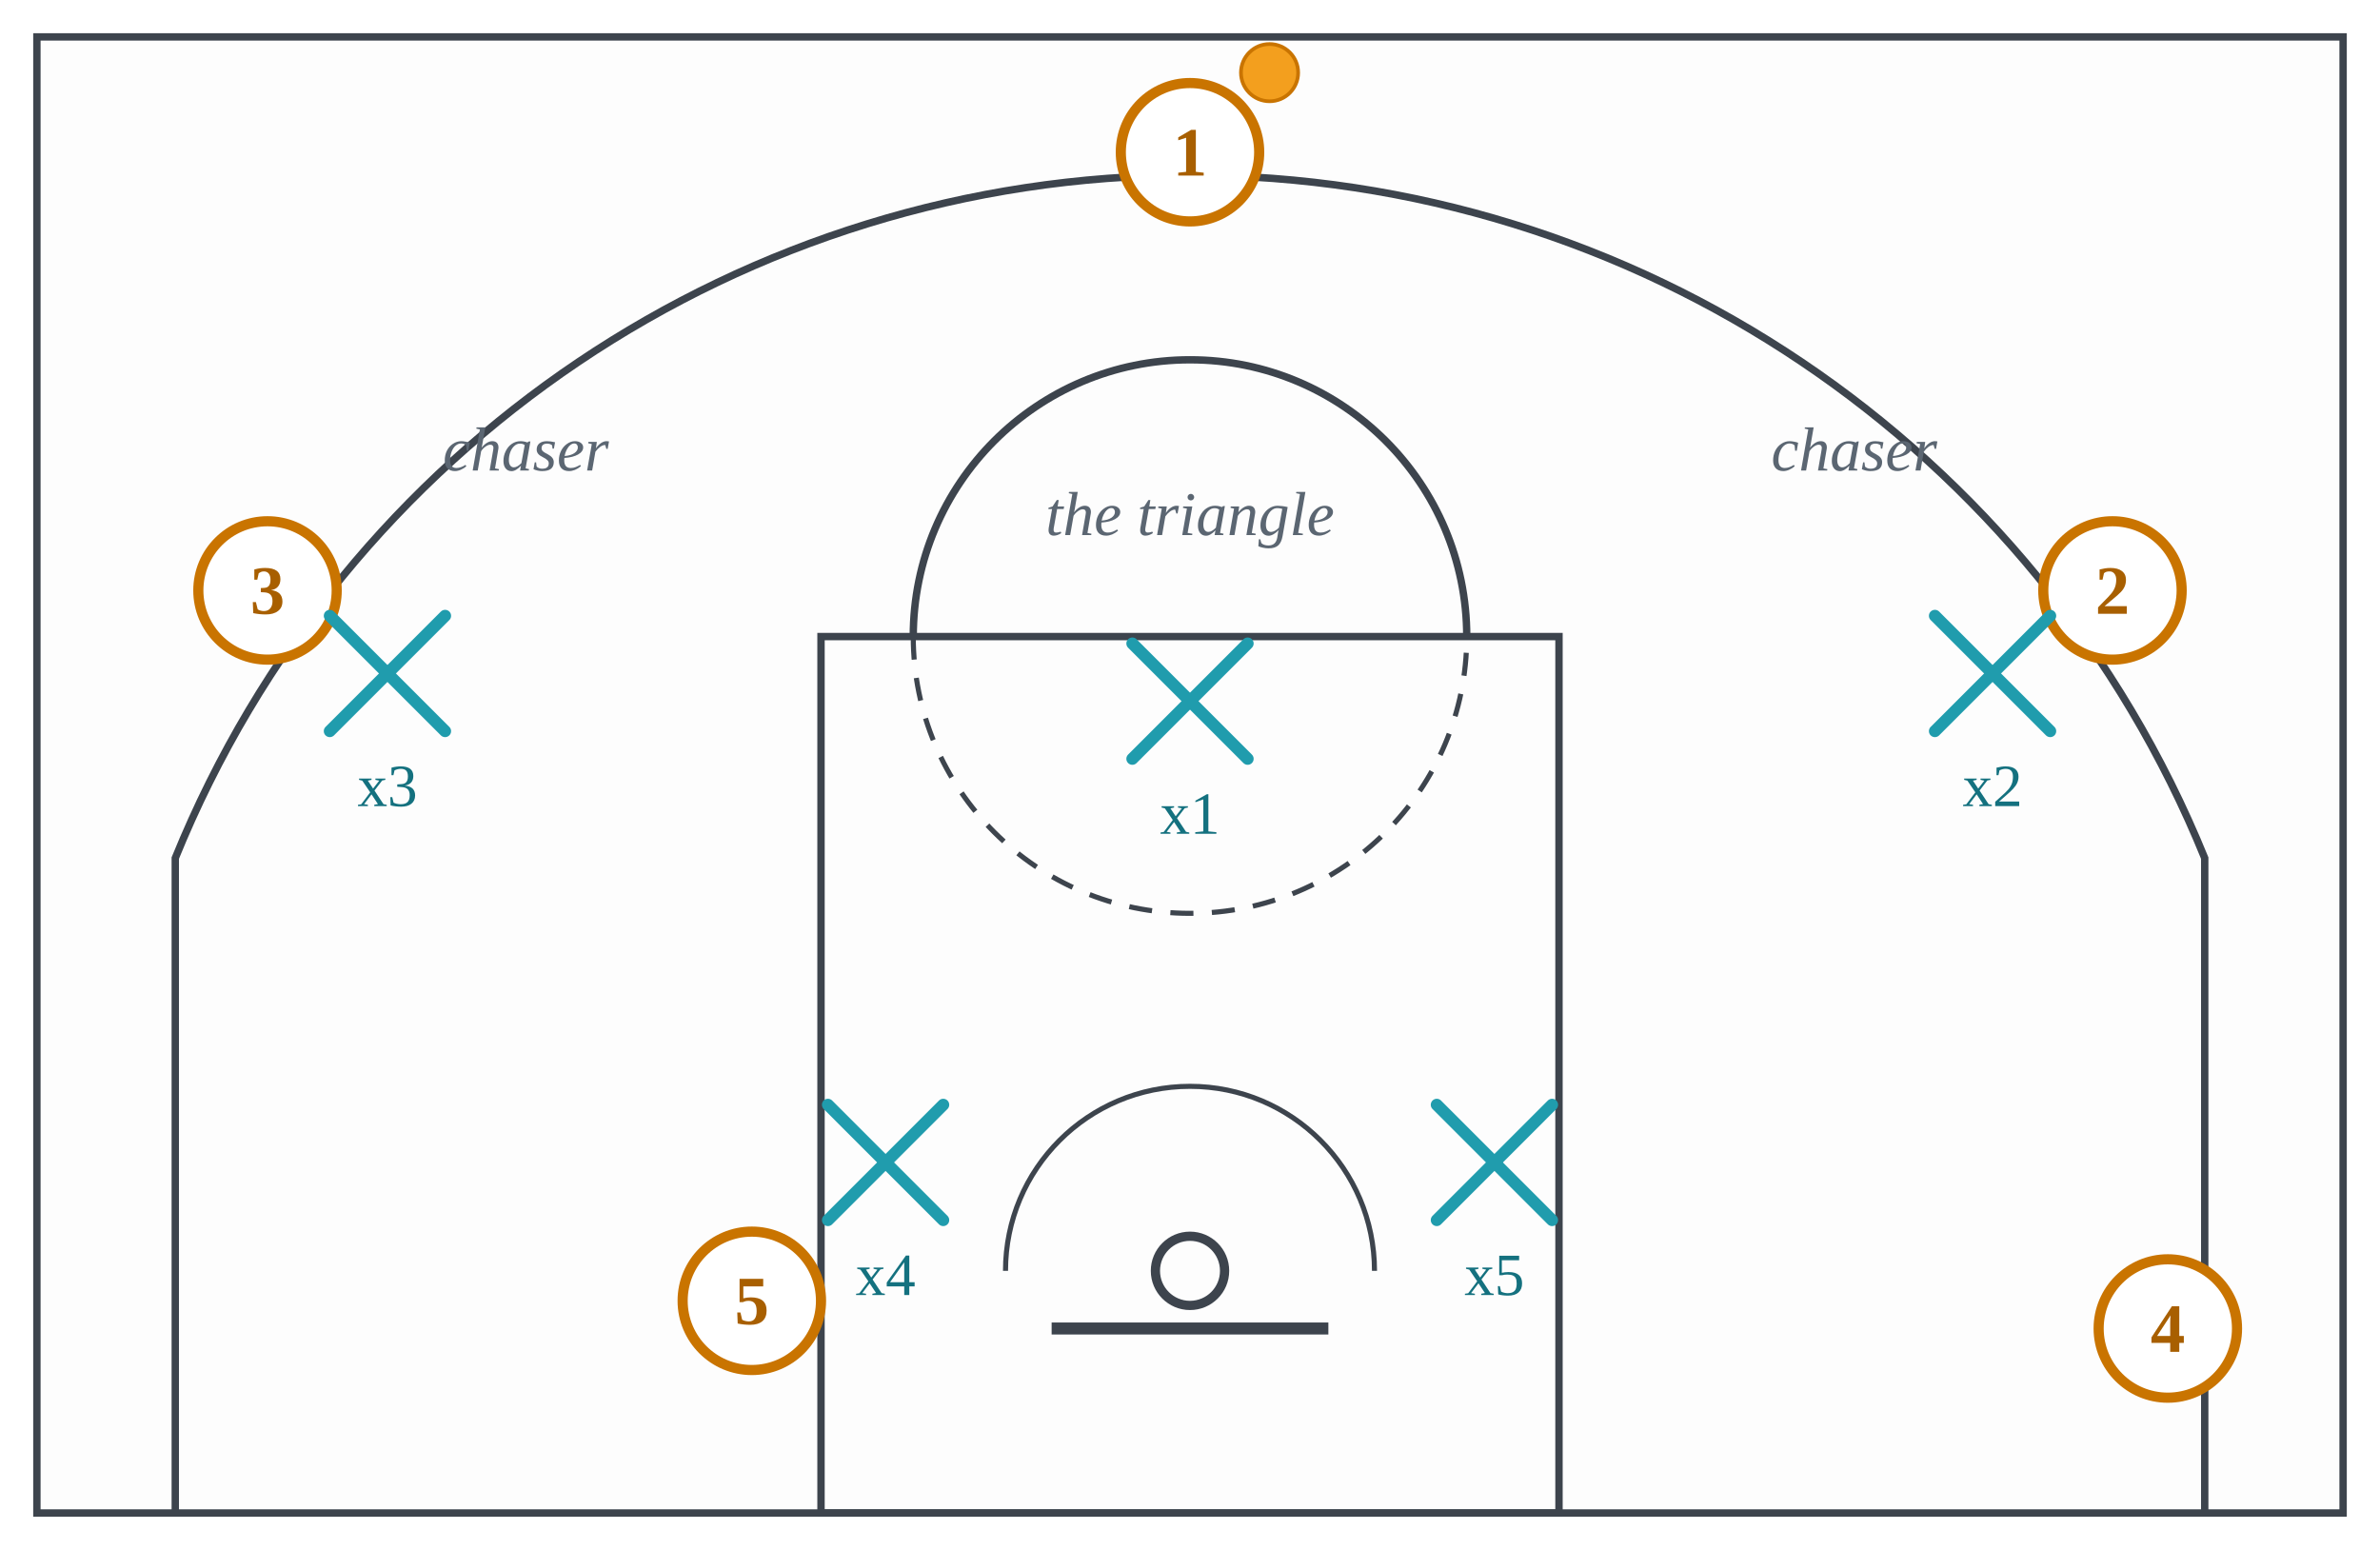
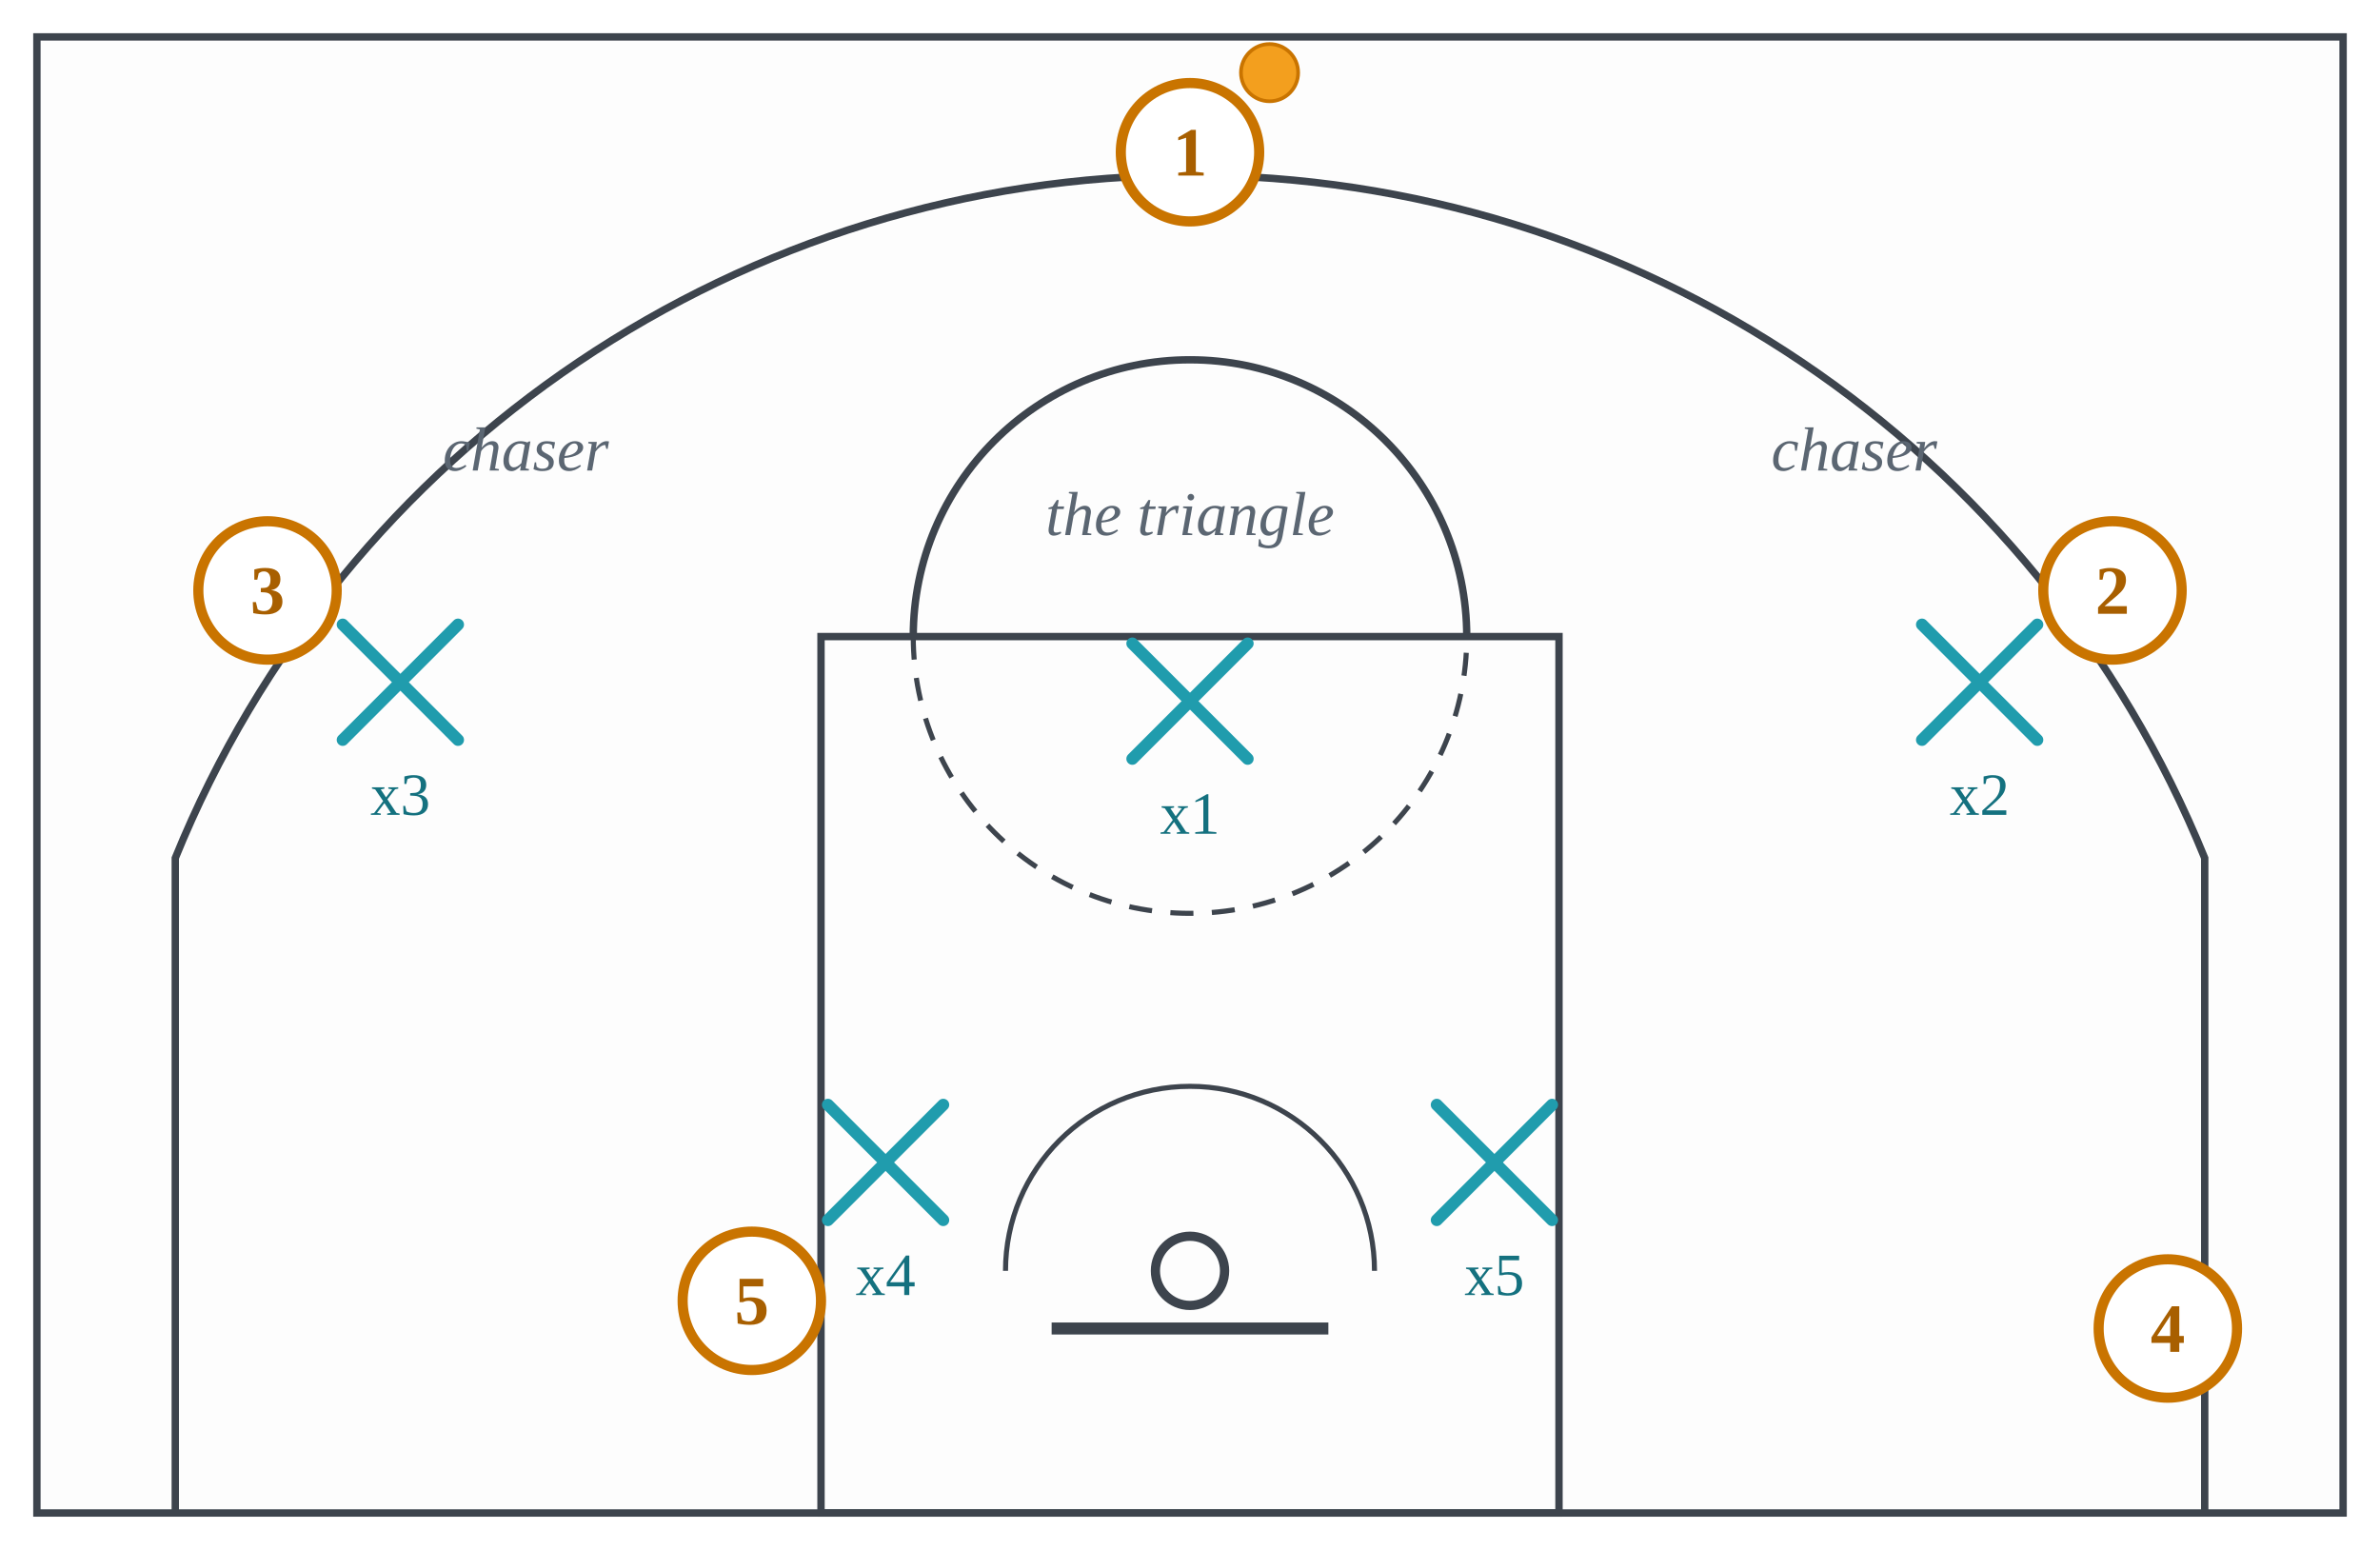
<svg xmlns="http://www.w3.org/2000/svg" viewBox="0 0 516.0 336.0" width="516.0" role="img" aria-label="Two defenders stand face to face with the opponent's two best players, one on the right wing and one on the left wing, and follow them wherever they go. The other three defenders form a triangle: one at the free-throw line and two near the blocks. The offense's other three players, at the top, in the corner and on the baseline, are guarded by areas only." class="hd-court-svg">
  <defs>
    <marker id="hd-arrow-o" viewBox="0 0 10 10" refX="9" refY="5" markerWidth="5" markerHeight="5" orient="auto-start-reverse">
      <path d="M 0 0 L 10 5 L 0 10 z" fill="var(--hd-offense, #C97400)" />
    </marker>
    <marker id="hd-arrow-d" viewBox="0 0 10 10" refX="9" refY="5" markerWidth="5" markerHeight="5" orient="auto-start-reverse">
      <path d="M 0 0 L 10 5 L 0 10 z" fill="var(--hd-defense, #209CAD)" />
    </marker>
  </defs>
  <rect x="8.0" y="8.0" width="500.0" height="320.0" fill="var(--court-floor, #fdfdfd)" stroke="var(--court-line, #3d444d)" stroke-width="1.6" />
  <path d="M 38.0 328.0 L 38.0 186.02 A 237.5 237.5 0 0 1 478.0 186.02 L 478.0 328.0" stroke="var(--court-line, #3d444d)" fill="none" stroke-width="1.6" />
  <rect x="178.0" y="138.0" width="160.0" height="190.0" stroke="var(--court-line, #3d444d)" fill="none" stroke-width="1.6" />
  <path d="M 198.0 138.0 A 60.0 60.0 0 0 1 318.0 138.0" stroke="var(--court-line, #3d444d)" fill="none" stroke-width="1.6" />
  <path d="M 198.0 138.0 A 60.0 60.0 0 0 0 318.0 138.0" stroke="var(--court-line, #3d444d)" fill="none" stroke-width="1.1" stroke-dasharray="5 4" />
  <path d="M 218.0 275.5 A 40.0 40.0 0 0 1 298.0 275.5" stroke="var(--court-line, #3d444d)" fill="none" stroke-width="1.1" />
  <line x1="228.0" y1="288.0" x2="288.0" y2="288.0" stroke="var(--court-line, #3d444d)" stroke-width="2.6" />
  <circle cx="258.0" cy="275.5" r="7.5" stroke="var(--court-line, #3d444d)" fill="none" stroke-width="2" />
  <circle cx="258.0" cy="33.0" r="15.0" fill="var(--court-floor, #fff)" stroke="var(--hd-offense, #C97400)" stroke-width="2.2" />
  <text x="258.0" y="33.0" text-anchor="middle" dominant-baseline="central" font-size="15.0" font-weight="600" fill="var(--hd-offense-ink, #A85F00)">1</text>
  <circle cx="275.25" cy="15.75" r="6.2" fill="#F39F1E" stroke="var(--hd-offense, #C97400)" stroke-width="0.8" />
  <circle cx="458.0" cy="128.0" r="15.0" fill="var(--court-floor, #fff)" stroke="var(--hd-offense, #C97400)" stroke-width="2.2" />
  <text x="458.0" y="128.0" text-anchor="middle" dominant-baseline="central" font-size="15.0" font-weight="600" fill="var(--hd-offense-ink, #A85F00)">2</text>
  <circle cx="58.0" cy="128.0" r="15.0" fill="var(--court-floor, #fff)" stroke="var(--hd-offense, #C97400)" stroke-width="2.2" />
  <text x="58.0" y="128.0" text-anchor="middle" dominant-baseline="central" font-size="15.0" font-weight="600" fill="var(--hd-offense-ink, #A85F00)">3</text>
  <circle cx="470.0" cy="288.0" r="15.0" fill="var(--court-floor, #fff)" stroke="var(--hd-offense, #C97400)" stroke-width="2.2" />
  <text x="470.0" y="288.0" text-anchor="middle" dominant-baseline="central" font-size="15.0" font-weight="600" fill="var(--hd-offense-ink, #A85F00)">4</text>
  <circle cx="163.0" cy="282.0" r="15.0" fill="var(--court-floor, #fff)" stroke="var(--hd-offense, #C97400)" stroke-width="2.2" />
  <text x="163.0" y="282.0" text-anchor="middle" dominant-baseline="central" font-size="15.0" font-weight="600" fill="var(--hd-offense-ink, #A85F00)">5</text>
-   <line x1="419.5" y1="133.5" x2="444.5" y2="158.5" stroke="var(--hd-defense, #209CAD)" stroke-width="2.6" stroke-linecap="round" />
-   <line x1="419.5" y1="158.5" x2="444.5" y2="133.5" stroke="var(--hd-defense, #209CAD)" stroke-width="2.6" stroke-linecap="round" />
-   <text x="432.0" y="174.75" text-anchor="middle" font-size="13.0" fill="var(--hd-defense-ink, #14717F)">x2</text>
-   <line x1="71.5" y1="133.5" x2="96.5" y2="158.5" stroke="var(--hd-defense, #209CAD)" stroke-width="2.6" stroke-linecap="round" />
-   <line x1="71.5" y1="158.5" x2="96.5" y2="133.5" stroke="var(--hd-defense, #209CAD)" stroke-width="2.6" stroke-linecap="round" />
-   <text x="84.0" y="174.75" text-anchor="middle" font-size="13.0" fill="var(--hd-defense-ink, #14717F)">x3</text>
+   <line x1="416.7" y1="135.4" x2="441.7" y2="160.4" stroke="var(--hd-defense, #209CAD)" stroke-width="2.6" stroke-linecap="round" />
+   <line x1="416.7" y1="160.4" x2="441.7" y2="135.4" stroke="var(--hd-defense, #209CAD)" stroke-width="2.6" stroke-linecap="round" />
+   <text x="429.2" y="176.65" text-anchor="middle" font-size="13.0" fill="var(--hd-defense-ink, #14717F)">x2</text>
+   <line x1="74.3" y1="135.4" x2="99.3" y2="160.4" stroke="var(--hd-defense, #209CAD)" stroke-width="2.6" stroke-linecap="round" />
+   <line x1="74.3" y1="160.4" x2="99.3" y2="135.4" stroke="var(--hd-defense, #209CAD)" stroke-width="2.6" stroke-linecap="round" />
+   <text x="86.8" y="176.65" text-anchor="middle" font-size="13.0" fill="var(--hd-defense-ink, #14717F)">x3</text>
  <line x1="245.5" y1="139.5" x2="270.5" y2="164.5" stroke="var(--hd-defense, #209CAD)" stroke-width="2.6" stroke-linecap="round" />
  <line x1="245.5" y1="164.5" x2="270.5" y2="139.5" stroke="var(--hd-defense, #209CAD)" stroke-width="2.6" stroke-linecap="round" />
  <text x="258.0" y="180.75" text-anchor="middle" font-size="13.0" fill="var(--hd-defense-ink, #14717F)">x1</text>
  <line x1="179.5" y1="239.5" x2="204.5" y2="264.5" stroke="var(--hd-defense, #209CAD)" stroke-width="2.6" stroke-linecap="round" />
  <line x1="179.5" y1="264.5" x2="204.5" y2="239.5" stroke="var(--hd-defense, #209CAD)" stroke-width="2.6" stroke-linecap="round" />
  <text x="192.0" y="280.75" text-anchor="middle" font-size="13.0" fill="var(--hd-defense-ink, #14717F)">x4</text>
  <line x1="311.5" y1="239.5" x2="336.5" y2="264.5" stroke="var(--hd-defense, #209CAD)" stroke-width="2.6" stroke-linecap="round" />
  <line x1="311.5" y1="264.5" x2="336.5" y2="239.5" stroke="var(--hd-defense, #209CAD)" stroke-width="2.6" stroke-linecap="round" />
  <text x="324.0" y="280.75" text-anchor="middle" font-size="13.0" fill="var(--hd-defense-ink, #14717F)">x5</text>
  <text x="258.0" y="116.0" text-anchor="middle" font-size="13.5" font-style="italic" fill="var(--hd-muted, #5b6672)">the triangle</text>
  <text x="402.0" y="102.0" text-anchor="middle" font-size="13.5" font-style="italic" fill="var(--hd-muted, #5b6672)">chaser</text>
  <text x="114.0" y="102.0" text-anchor="middle" font-size="13.5" font-style="italic" fill="var(--hd-muted, #5b6672)">chaser</text>
</svg>
